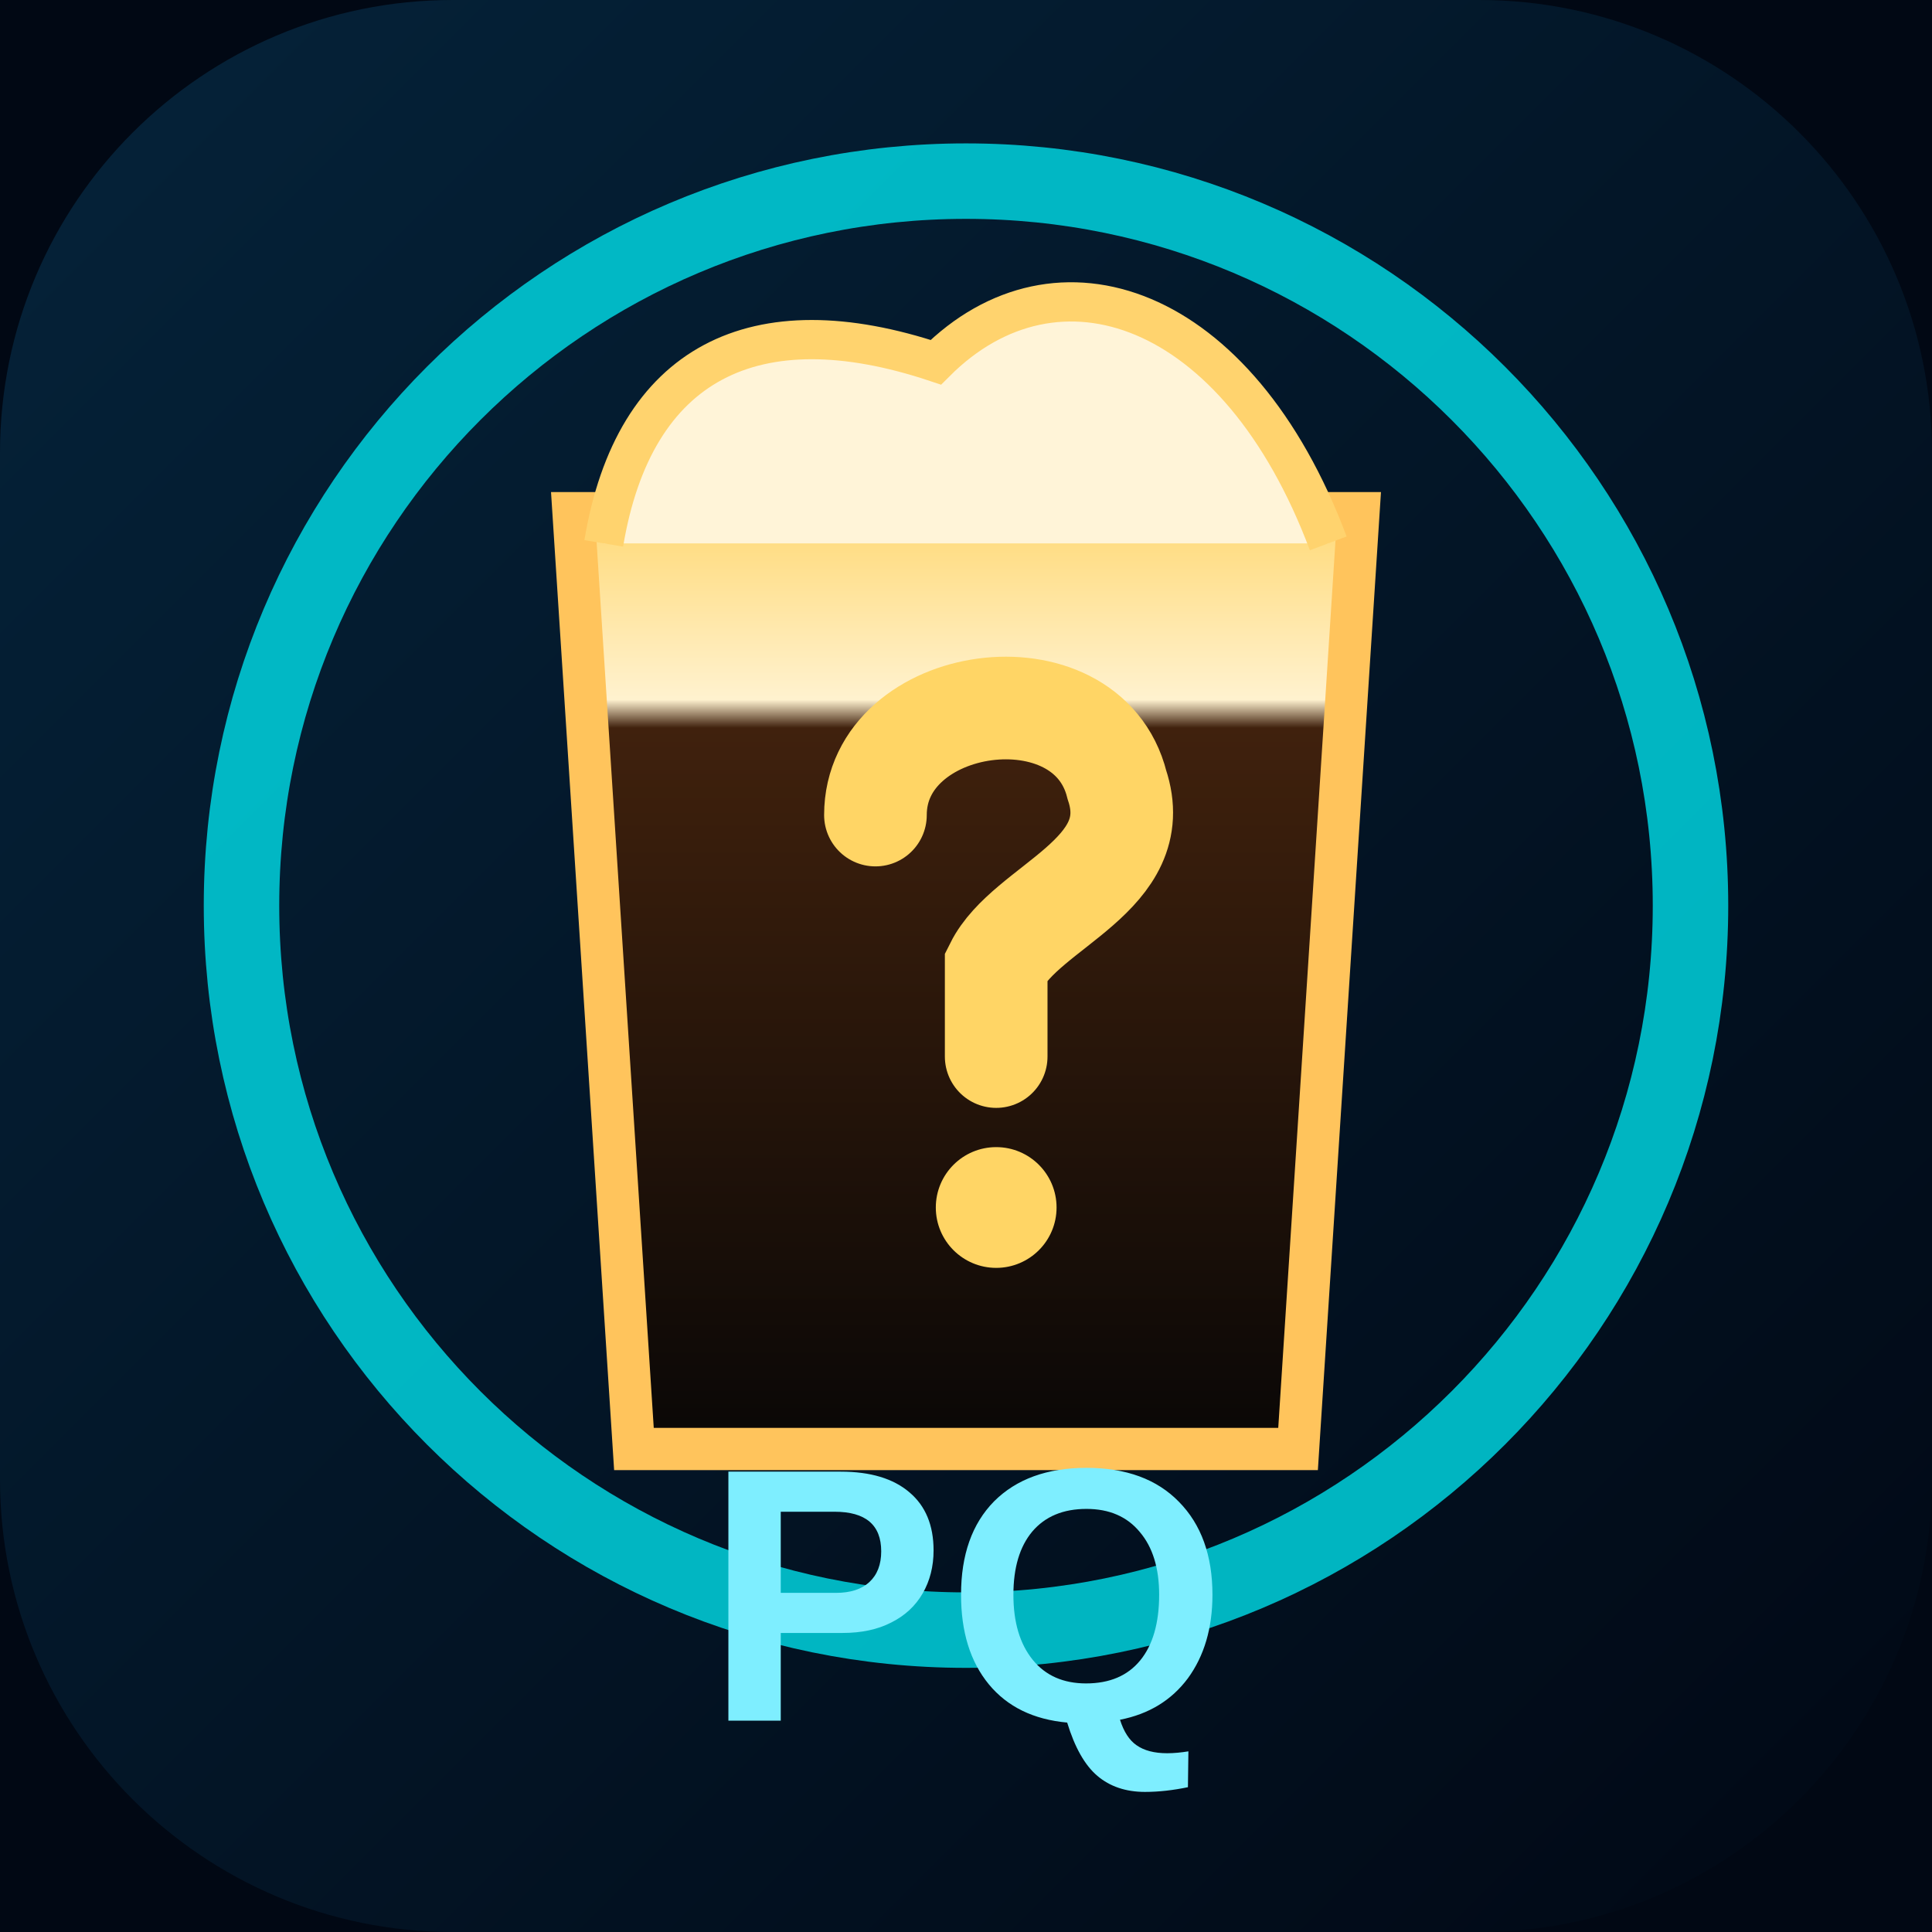
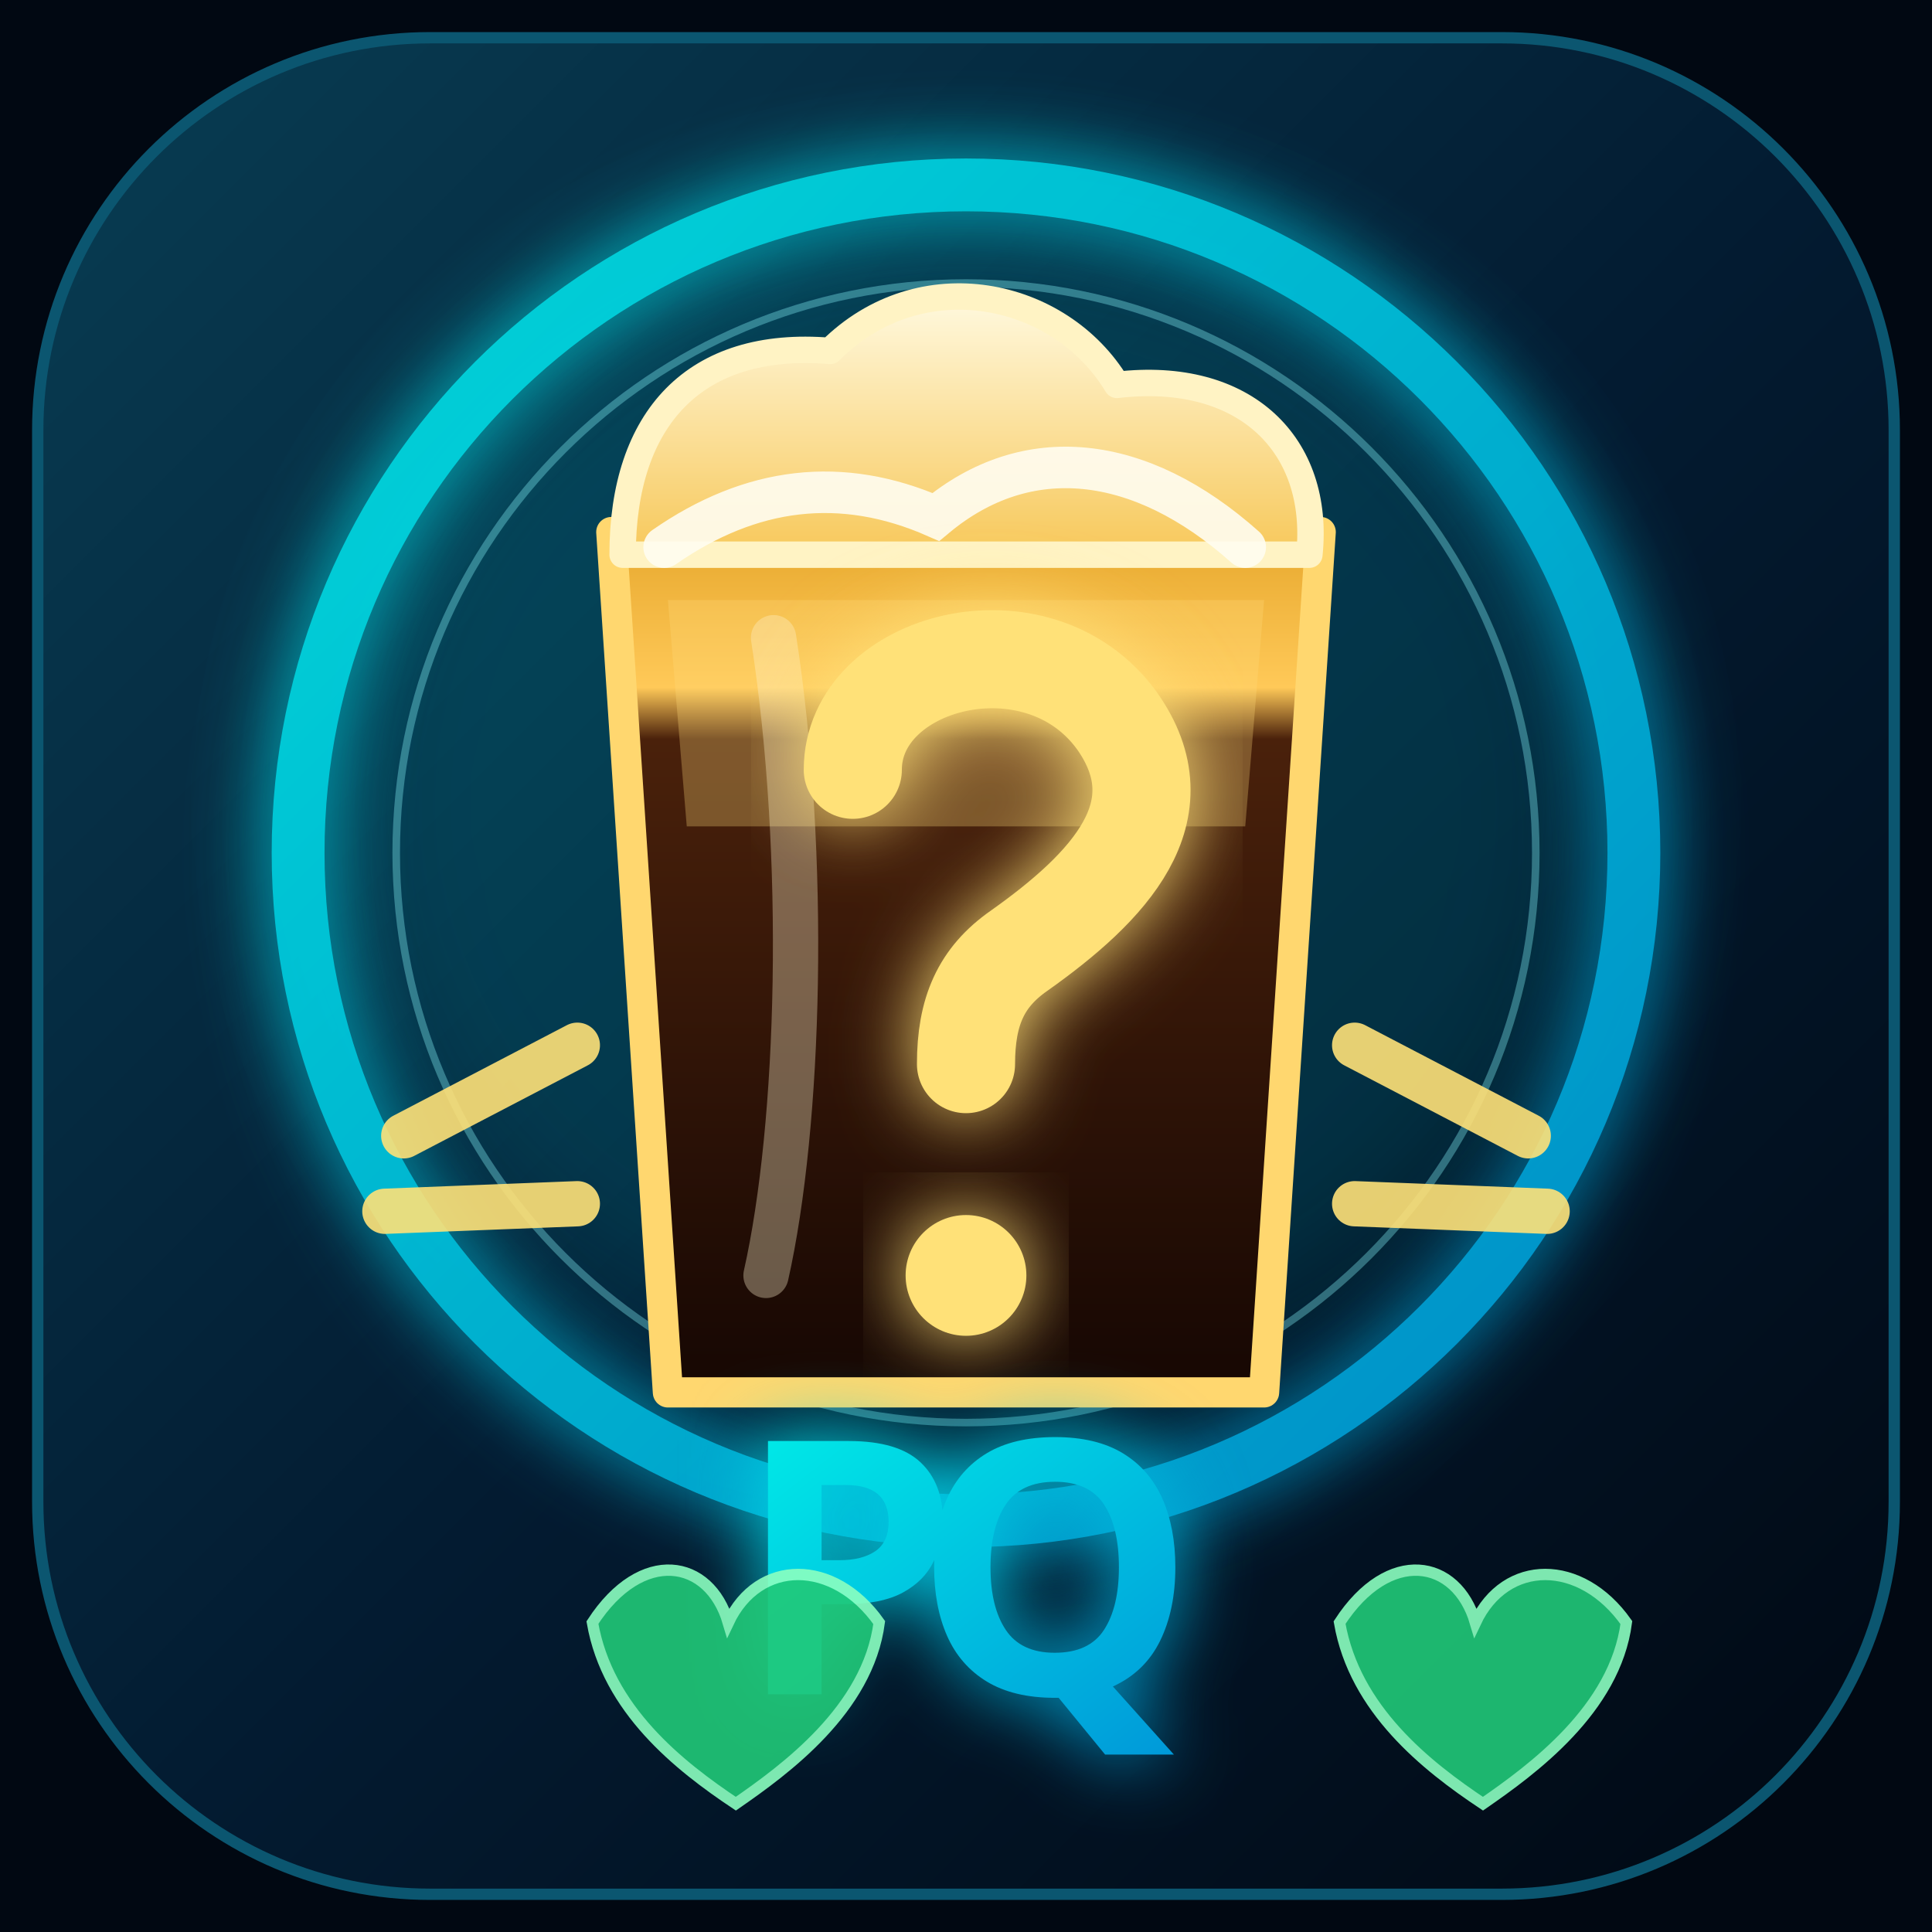
- <svg xmlns="http://www.w3.org/2000/svg" viewBox="0 0 64 64">
+ <svg xmlns="http://www.w3.org/2000/svg" viewBox="0 0 512 512">
  <defs>
-     <linearGradient id="bg" x1="0" y1="0" x2="1" y2="1">
-       <stop stop-color="#05233a" />
-       <stop offset="1" stop-color="#010814" />
+     <linearGradient id="night" x1="0" y1="0" x2="1" y2="1">
+       <stop stop-color="#083e54" />
+       <stop offset=".52" stop-color="#031b31" />
+       <stop offset="1" stop-color="#010812" />
    </linearGradient>
-     <linearGradient id="beer" x1="0" y1="0" x2="0" y2="1">
-       <stop stop-color="#ffd976" />
-       <stop offset=".2" stop-color="#fff2cf" />
-       <stop offset=".23" stop-color="#40210d" />
-       <stop offset="1" stop-color="#090706" />
+     <linearGradient id="glass" x1="0" y1="0" x2="0" y2="1">
+       <stop stop-color="#e7a82e" />
+       <stop offset=".18" stop-color="#ffc958" />
+       <stop offset=".24" stop-color="#4a210b" />
+       <stop offset="1" stop-color="#160703" />
    </linearGradient>
+     <linearGradient id="foam" x1="0" y1="0" x2="0" y2="1">
+       <stop stop-color="#fff9df" />
+       <stop offset="1" stop-color="#f7c85a" />
+     </linearGradient>
+     <linearGradient id="cyan" x1="0" y1="0" x2="1" y2="1">
+       <stop stop-color="#00e8e7" />
+       <stop offset="1" stop-color="#0099d9" />
+     </linearGradient>
+     <filter id="glow" x="-35%" y="-35%" width="170%" height="170%">
+       <feGaussianBlur stdDeviation="10" result="blur" />
+       <feMerge>
+         <feMergeNode in="blur" />
+         <feMergeNode in="SourceGraphic" />
+       </feMerge>
+     </filter>
+     <filter id="soft" x="-30%" y="-30%" width="160%" height="160%">
+       <feGaussianBlur stdDeviation="18" />
+     </filter>
  </defs>
-   <rect width="64" height="64" fill="#010814" />
-   <rect width="64" height="64" rx="15" fill="url(#bg)" />
-   <circle cx="32" cy="30" r="24" fill="none" stroke="#00dfea" stroke-width="2.5" opacity=".8" />
-   <path d="M19 17h26l-2 31H21z" fill="url(#beer)" stroke="#ffc45c" stroke-width="1.4" />
-   <path d="M20 18c1-6 5-8 11-6 4-4 10-2 13 6" fill="#fff4d8" stroke="#ffd36e" stroke-width="1.3" />
-   <path d="M29 27c0-4 7-5 8-1 1 3-3 4-4 6v3" fill="none" stroke="#ffd565" stroke-linecap="round" stroke-width="3.4" />
-   <circle cx="33" cy="40" r="2" fill="#ffd565" />
-   <text x="32" y="57" fill="#7eeeff" font-family="Arial,sans-serif" font-size="12" font-weight="700" text-anchor="middle">PQ</text>
+   <rect width="512" height="512" fill="#010812" />
+   <rect width="512" height="512" rx="112" fill="#010812" />
+   <rect x="10" y="10" width="492" height="492" rx="104" fill="url(#night)" stroke="#0b5670" stroke-width="3" />
+   <ellipse cx="256" cy="213" rx="170" ry="155" fill="#00dfe9" opacity=".13" filter="url(#soft)" />
+   <circle cx="256" cy="226" r="177" fill="none" stroke="url(#cyan)" stroke-width="14" opacity=".9" filter="url(#glow)" />
+   <circle cx="256" cy="226" r="151" fill="none" stroke="#8af9ff" stroke-width="2" opacity=".35" />
+   <path d="M162 141h188l-15 228H177z" fill="url(#glass)" stroke="#ffd76f" stroke-width="8" stroke-linejoin="round" />
+   <path d="M177 159h158l-5 60H182z" fill="#ffda78" opacity=".3" />
+   <path d="M165 147c0-36 19-57 55-54 24-24 61-16 76 9 34-4 54 16 51 45z" fill="url(#foam)" stroke="#fff3c4" stroke-width="7" stroke-linejoin="round" />
+   <path d="M176 145c23-16 47-19 72-8 24-20 54-17 82 8" fill="none" stroke="#fffdf1" stroke-width="11" stroke-linecap="round" opacity=".9" />
+   <path d="M205 169c9 58 7 129-2 169" fill="none" stroke="#fff3ce" stroke-width="12" stroke-linecap="round" opacity=".34" />
+   <path d="M226 204c0-29 49-42 70-13 17 24-2 44-26 61-10 7-14 16-14 30" fill="none" stroke="#ffe178" stroke-width="26" stroke-linecap="round" stroke-linejoin="round" filter="url(#glow)" />
+   <circle cx="256" cy="338" r="16" fill="#ffe178" filter="url(#glow)" />
+   <path d="M153 277l-46 24M153 319l-51 2M359 277l46 24M359 319l51 2" stroke="#ffe178" stroke-width="12" stroke-linecap="round" opacity=".9" />
+   <text x="256" y="449" fill="url(#cyan)" font-family="Verdana, sans-serif" font-size="94" font-weight="900" letter-spacing="-12" text-anchor="middle" filter="url(#glow)">PQ</text>
+   <path d="M157 430c13-20 31-17 36 0 8-17 28-17 40 0-3 23-25 39-38 48-15-10-34-25-38-48z" fill="#20c978" stroke="#8bffc0" stroke-width="3" opacity=".9" />
+   <path d="M355 430c13-20 31-17 36 0 8-17 28-17 40 0-3 23-25 39-38 48-15-10-34-25-38-48z" fill="#20c978" stroke="#8bffc0" stroke-width="3" opacity=".9" />
</svg>
